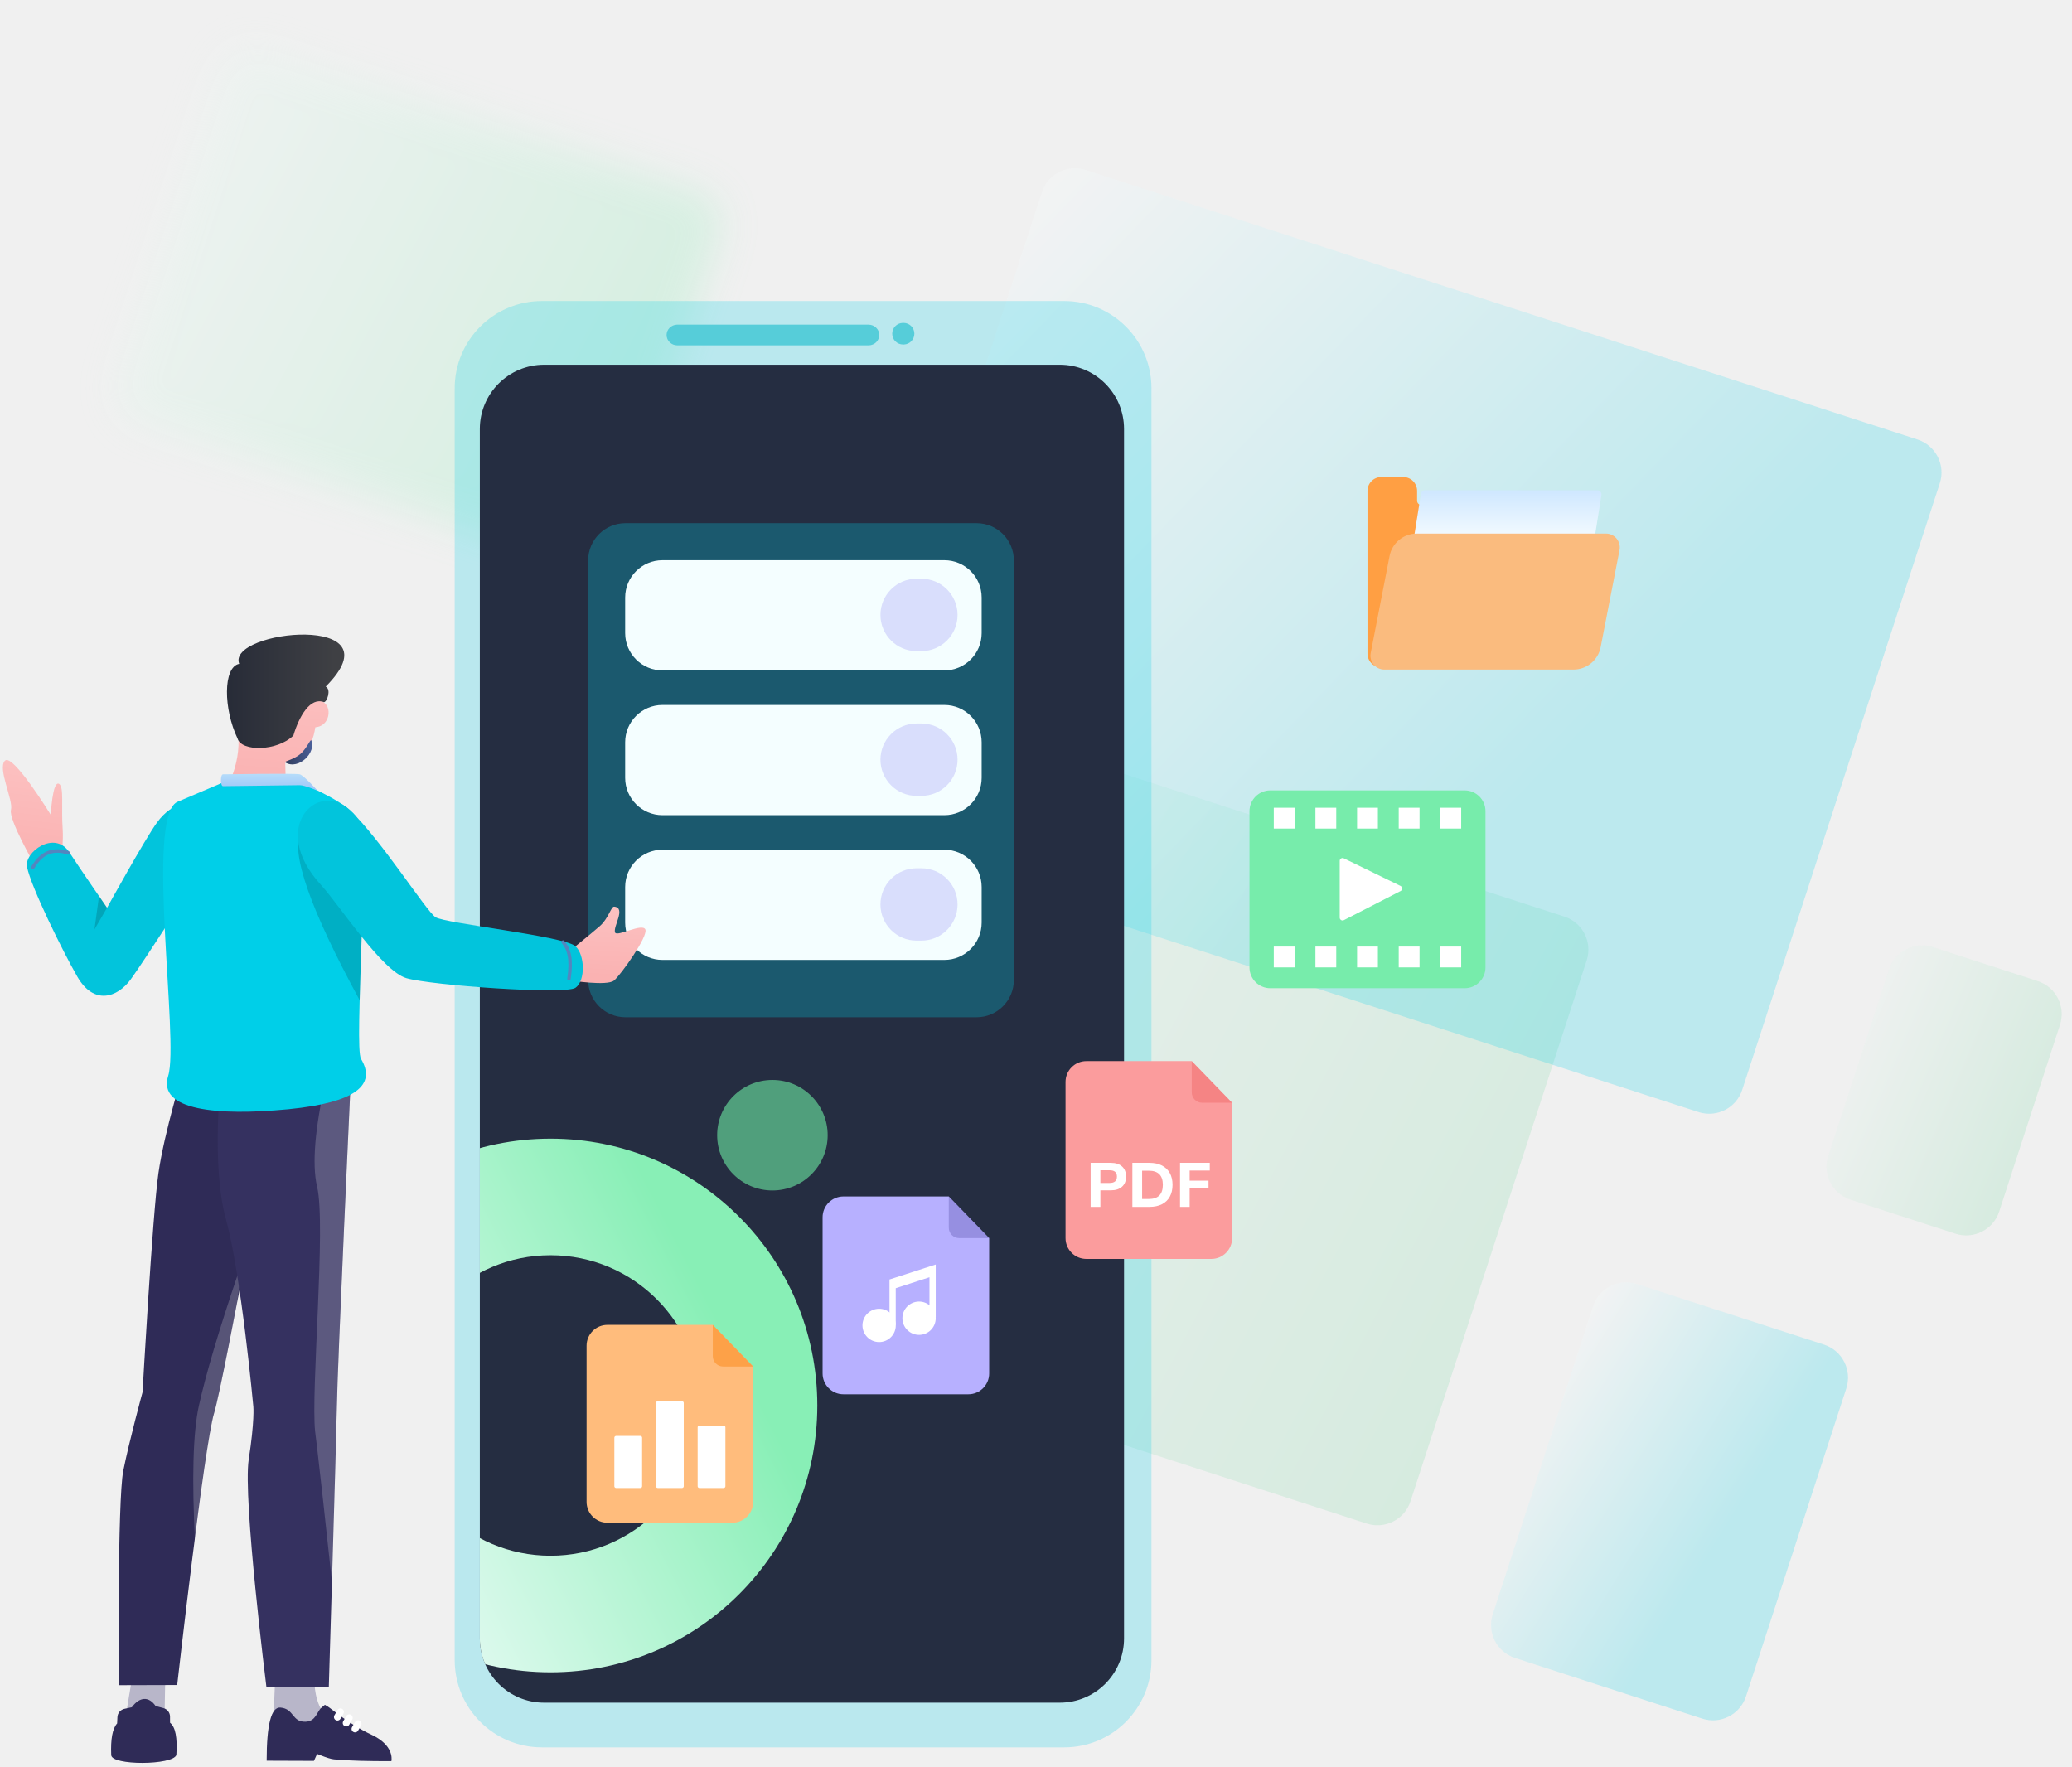
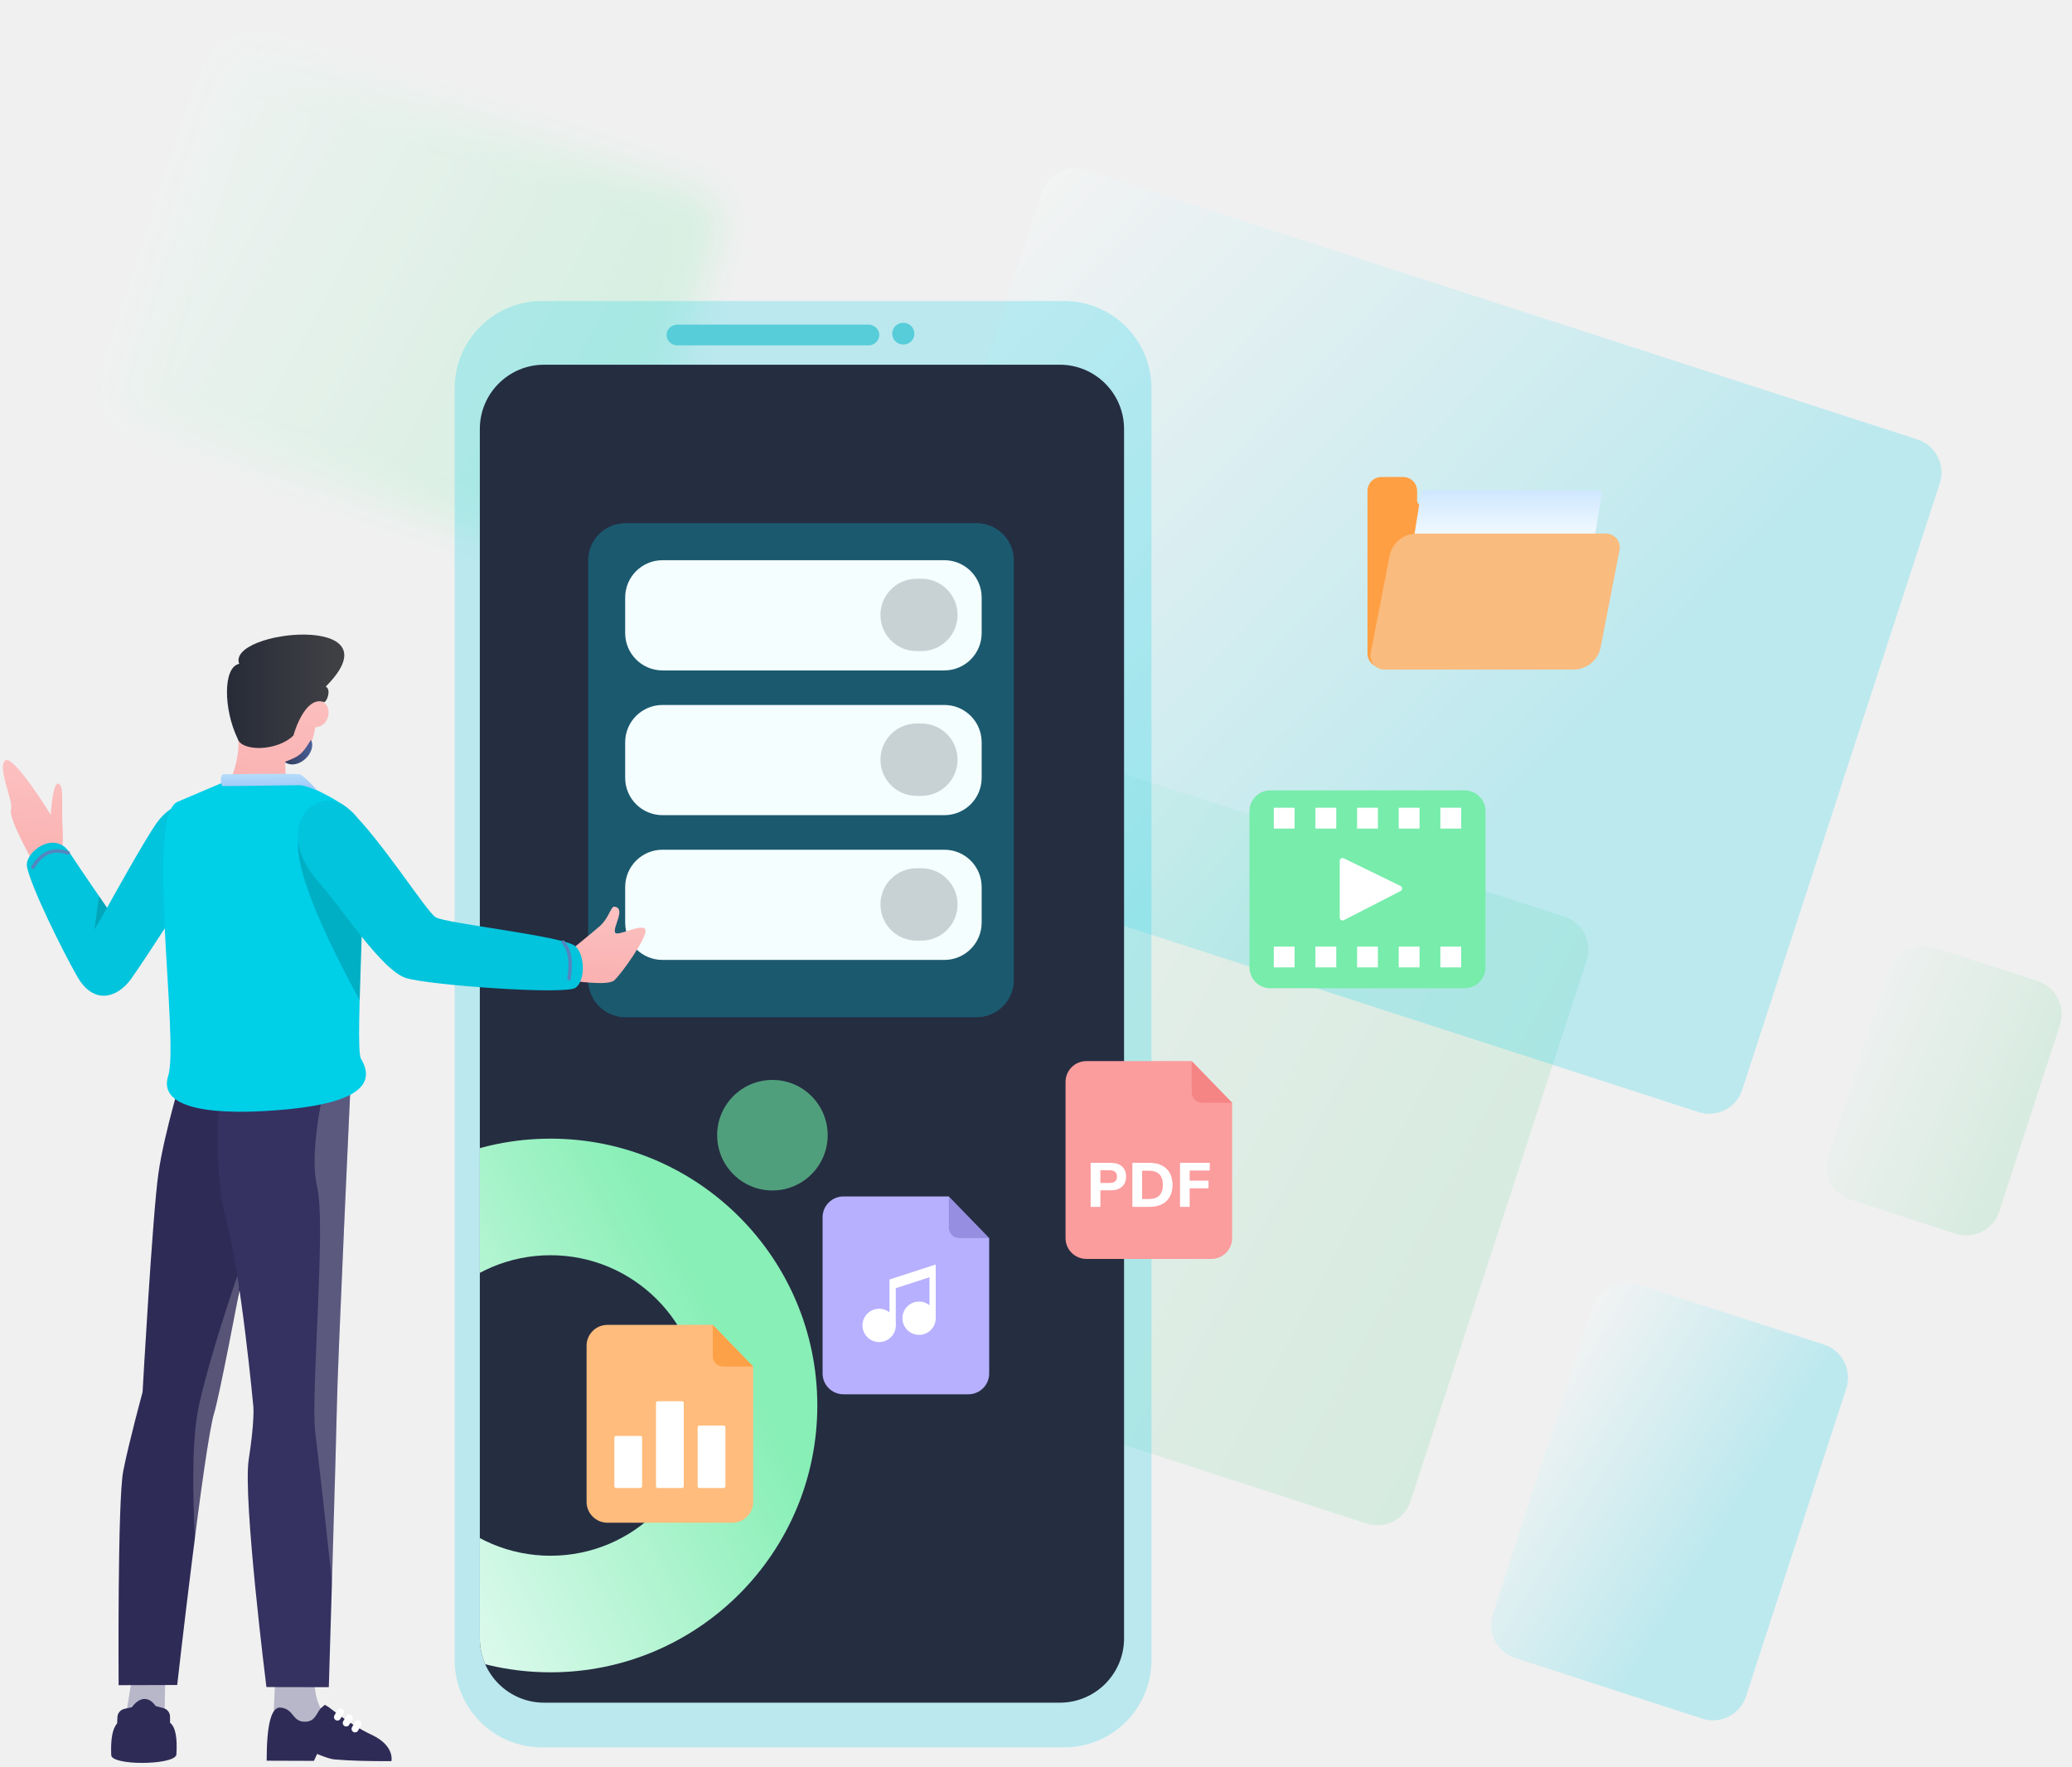
<svg xmlns="http://www.w3.org/2000/svg" width="597" height="509" viewBox="0 0 597 509" fill="none">
  <g id="Illustration">
    <g id="Shape">
      <path id="Rectangle" opacity="0.129" fill-rule="evenodd" clip-rule="evenodd" d="M224.049 201.131C225.758 195.885 231.392 193.014 236.64 194.715L450.75 264.103C456.01 265.808 458.888 271.457 457.175 276.713L406.403 432.568C404.695 437.813 399.06 440.684 393.812 438.983L179.702 369.595C174.443 367.891 171.564 362.242 173.277 356.985L224.049 201.131Z" fill="url(#paint0_linear)" />
      <path id="Rectangle_2" opacity="0.216" fill-rule="evenodd" clip-rule="evenodd" d="M300.198 55.366C301.907 50.121 307.541 47.25 312.79 48.951L552.488 126.631C557.747 128.336 560.626 133.984 558.913 139.241L501.983 314C500.274 319.246 494.64 322.117 489.392 320.416L249.693 242.735C244.434 241.031 241.555 235.382 243.268 230.125L300.198 55.366Z" fill="url(#paint1_linear)" />
      <g id="Rectangle_3" opacity="0.227" filter="url(#filter0_f)">
        <path fill-rule="evenodd" clip-rule="evenodd" d="M63.116 20.796C64.825 15.551 70.459 12.68 75.707 14.381L200.733 54.898C205.992 56.603 208.871 62.252 207.158 67.509L178.249 156.25C176.54 161.496 170.906 164.367 165.658 162.666L40.633 122.148C35.373 120.444 32.495 114.795 34.207 109.538L63.116 20.796Z" fill="url(#paint2_linear)" />
      </g>
      <path id="Rectangle_4" opacity="0.216" fill-rule="evenodd" clip-rule="evenodd" d="M459.01 376.356C460.719 371.11 466.353 368.239 471.601 369.94L525.549 387.423C530.808 389.128 533.686 394.777 531.974 400.034L503.065 488.775C501.356 494.021 495.722 496.891 490.474 495.191L436.526 477.708C431.267 476.003 428.388 470.354 430.101 465.097L459.01 376.356Z" fill="url(#paint3_linear)" />
      <path id="Rectangle_5" opacity="0.129" fill-rule="evenodd" clip-rule="evenodd" d="M544.274 279.284C545.983 274.038 551.617 271.168 556.865 272.869L587.12 282.673C592.38 284.378 595.258 290.027 593.545 295.284L576.03 349.051C574.321 354.297 568.687 357.168 563.439 355.467L533.184 345.662C527.924 343.957 525.046 338.308 526.758 333.052L544.274 279.284Z" fill="url(#paint4_linear)" />
    </g>
    <g id="Cloud Storage">
      <g id="Phone1">
        <path id="Rectangle_6" fill-rule="evenodd" clip-rule="evenodd" d="M131.011 111.871C131.011 97.989 142.265 86.734 156.148 86.734H306.632C320.515 86.734 331.769 97.989 331.769 111.871V478.328C331.769 492.211 320.515 503.465 306.632 503.465H156.148C142.265 503.465 131.011 492.211 131.011 478.328V111.871Z" fill="#00CFE8" fill-opacity="0.225" />
        <g id="Group 52">
          <path id="Rectangle_7" fill-rule="evenodd" clip-rule="evenodd" d="M138.251 123.606C138.251 113.377 146.544 105.084 156.773 105.084H305.349C315.578 105.084 323.87 113.377 323.87 123.606V472.067C323.87 482.296 315.578 490.589 305.349 490.589H156.773C146.544 490.589 138.251 482.296 138.251 472.067V123.606Z" fill="#252D41" />
          <mask id="mask0" mask-type="alpha" maskUnits="userSpaceOnUse" x="138" y="105" width="186" height="386">
            <path id="Rectangle_8" fill-rule="evenodd" clip-rule="evenodd" d="M138.251 123.606C138.251 113.377 146.544 105.084 156.773 105.084H305.349C315.578 105.084 323.87 113.377 323.87 123.606V472.067C323.87 482.296 315.578 490.589 305.349 490.589H156.773C146.544 490.589 138.251 482.296 138.251 472.067V123.606Z" fill="white" />
          </mask>
          <g mask="url(#mask0)">
            <ellipse id="Oval" cx="222.555" cy="327.082" rx="15.921" ry="15.924" fill="#68DE9E" fill-opacity="0.642" />
            <path id="Oval_2" fill-rule="evenodd" clip-rule="evenodd" d="M158.623 328.077C201.076 328.077 235.491 362.498 235.491 404.958C235.491 447.419 201.076 481.839 158.623 481.839C116.171 481.839 81.756 447.419 81.756 404.958C81.756 362.498 116.171 328.077 158.623 328.077ZM158.623 361.666C134.718 361.666 115.339 381.048 115.339 404.958C115.339 428.868 134.718 448.251 158.623 448.251C182.529 448.251 201.908 428.868 201.908 404.958C201.908 381.048 182.529 361.666 158.623 361.666Z" fill="url(#paint5_linear)" />
          </g>
        </g>
        <path id="Path" d="M250.232 93.532C251.95 93.532 253.342 94.869 253.342 96.518C253.342 98.13 252.011 99.444 250.346 99.502L250.232 99.504H195.17C193.453 99.504 192.061 98.167 192.061 96.518C192.061 94.906 193.392 93.592 195.056 93.534L195.17 93.532H250.232Z" fill="#56CDD9" />
        <path id="Path_2" d="M260.346 93.035C262.063 93.035 263.455 94.427 263.455 96.145C263.455 97.824 262.124 99.193 260.46 99.253L260.346 99.255H260.183C258.465 99.255 257.073 97.862 257.073 96.145C257.073 94.465 258.404 93.097 260.069 93.037L260.183 93.035H260.346Z" fill="#56CDD9" />
      </g>
      <g id="Group 28">
        <path id="Rectangle_9" fill-rule="evenodd" clip-rule="evenodd" d="M307.011 311.734C307.011 308.421 309.697 305.734 313.011 305.734H343.375L355.011 317.734V356.734C355.011 360.048 352.324 362.734 349.011 362.734H313.011C309.697 362.734 307.011 360.048 307.011 356.734V311.734Z" fill="#FB9C9D" />
        <path id="PDF" fill-rule="evenodd" clip-rule="evenodd" d="M317.052 347.734V342.964H320.076C321.456 342.964 322.53 342.616 323.298 341.92C324.066 341.224 324.45 340.252 324.45 339.004C324.45 337.756 324.066 336.784 323.298 336.088C322.53 335.392 321.456 335.044 320.076 335.044V335.044H314.244V347.734H317.052ZM319.716 340.84H317.052V337.186H319.716C320.424 337.186 320.952 337.336 321.3 337.636C321.648 337.936 321.822 338.398 321.822 339.022C321.822 340.234 321.12 340.84 319.716 340.84V340.84ZM331.2 347.734C332.592 347.734 333.786 347.482 334.782 346.978C335.778 346.474 336.537 345.745 337.059 344.791C337.581 343.837 337.842 342.7 337.842 341.38C337.842 340.06 337.578 338.926 337.05 337.978C336.522 337.03 335.76 336.304 334.764 335.8C333.768 335.296 332.58 335.044 331.2 335.044V335.044H326.268V347.734H331.2ZM331.002 345.466H329.076V337.312H331.002C333.702 337.312 335.052 338.668 335.052 341.38C335.052 344.104 333.702 345.466 331.002 345.466V345.466ZM342.774 347.734V342.388H348.21V340.174H342.774V337.258H348.57V335.044H340.002V347.734H342.774Z" fill="white" />
        <path id="Path_3" opacity="0.34" d="M355.011 317.734H346.375C344.718 317.734 343.375 316.391 343.375 314.734V305.734L355.011 317.734Z" fill="#EA5455" />
      </g>
      <g id="Group 28_2">
        <path id="Rectangle_10" fill-rule="evenodd" clip-rule="evenodd" d="M169.011 387.734C169.011 384.421 171.697 381.734 175.011 381.734H205.375L217.011 393.734V432.734C217.011 436.048 214.324 438.734 211.011 438.734H175.011C171.697 438.734 169.011 436.048 169.011 432.734V387.734Z" fill="#FFBC7C" />
        <path id="Rectangle_11" fill-rule="evenodd" clip-rule="evenodd" d="M177.011 414.234C177.011 413.958 177.235 413.734 177.511 413.734H184.511C184.787 413.734 185.011 413.958 185.011 414.234V428.234C185.011 428.511 184.787 428.734 184.511 428.734H177.511C177.235 428.734 177.011 428.511 177.011 428.234V414.234Z" fill="white" />
        <path id="Rectangle_12" fill-rule="evenodd" clip-rule="evenodd" d="M189.011 404.234C189.011 403.958 189.235 403.734 189.511 403.734H196.511C196.787 403.734 197.011 403.958 197.011 404.234V428.234C197.011 428.511 196.787 428.734 196.511 428.734H189.511C189.235 428.734 189.011 428.511 189.011 428.234V404.234Z" fill="white" />
        <path id="Rectangle_13" fill-rule="evenodd" clip-rule="evenodd" d="M201.011 411.234C201.011 410.958 201.235 410.734 201.511 410.734H208.511C208.787 410.734 209.011 410.958 209.011 411.234V428.234C209.011 428.511 208.787 428.734 208.511 428.734H201.511C201.235 428.734 201.011 428.511 201.011 428.234V411.234Z" fill="white" />
        <path id="Path_4" opacity="0.733" d="M217.011 393.734H208.375C206.718 393.734 205.375 392.391 205.375 390.734V381.734L217.011 393.734Z" fill="#FC9735" />
      </g>
      <g id="Group 28_3">
        <path id="Rectangle_14" fill-rule="evenodd" clip-rule="evenodd" d="M237.011 350.734C237.011 347.421 239.697 344.734 243.011 344.734H273.375L285.011 356.734V395.734C285.011 399.048 282.324 401.734 279.011 401.734H243.011C239.697 401.734 237.011 399.048 237.011 395.734V350.734Z" fill="#B7B0FF" />
        <g id="Group 31">
          <circle id="Oval_3" cx="253.302" cy="381.884" r="4.8" fill="white" />
          <circle id="Oval_4" cx="264.811" cy="379.813" r="4.8" fill="white" />
          <path id="Path_5" fill-rule="evenodd" clip-rule="evenodd" d="M269.611 364.338V379.451H267.811L267.81 368.012L258.088 371.164V381.74H256.288L256.289 368.655L269.611 364.338Z" fill="white" />
        </g>
        <path id="Path_6" opacity="0.34" d="M285.011 356.734H276.375C274.718 356.734 273.375 355.391 273.375 353.734V344.734L285.011 356.734Z" fill="#564EA6" />
      </g>
      <g id="Group 73">
        <path id="Rectangle_15" opacity="0.273" fill-rule="evenodd" clip-rule="evenodd" d="M292.122 161.486C292.122 155.548 287.308 150.734 281.37 150.734H180.215C174.277 150.734 169.463 155.548 169.463 161.486V282.347C169.463 288.285 174.277 293.099 180.215 293.099H281.37C287.308 293.099 292.122 288.285 292.122 282.347V161.486Z" fill="#00CFE8" />
        <path id="Rectangle_16" fill-rule="evenodd" clip-rule="evenodd" d="M282.845 172.164C282.845 166.225 278.031 161.412 272.093 161.412H190.881C184.943 161.412 180.129 166.225 180.129 172.164V182.414C180.129 188.352 184.943 193.166 190.881 193.166H272.093C278.031 193.166 282.845 188.352 282.845 182.414V172.164Z" fill="#F4FEFF" />
-         <path id="Rectangle_17" fill-rule="evenodd" clip-rule="evenodd" d="M275.9 177.178C275.9 171.419 271.232 166.75 265.473 166.75H264.107C258.348 166.75 253.68 171.419 253.68 177.178V177.178C253.68 182.936 258.348 187.605 264.107 187.605H265.473C271.232 187.605 275.9 182.936 275.9 177.178V177.178Z" fill="#7367F0" fill-opacity="0.21" />
+         <path id="Rectangle_17" fill-rule="evenodd" clip-rule="evenodd" d="M275.9 177.178C275.9 171.419 271.232 166.75 265.473 166.75H264.107C258.348 166.75 253.68 171.419 253.68 177.178V177.178C253.68 182.936 258.348 187.605 264.107 187.605H265.473C271.232 187.605 275.9 182.936 275.9 177.178V177.178Z" fill="#25262B" fill-opacity="0.21" />
        <path id="Rectangle_18" fill-rule="evenodd" clip-rule="evenodd" d="M282.845 213.872C282.845 207.934 278.031 203.12 272.093 203.12H190.881C184.943 203.12 180.129 207.934 180.129 213.872V224.122C180.129 230.06 184.943 234.874 190.881 234.874H272.093C278.031 234.874 282.845 230.06 282.845 224.122V213.872Z" fill="#F4FEFF" />
-         <path id="Rectangle_19" fill-rule="evenodd" clip-rule="evenodd" d="M275.9 218.886C275.9 213.127 271.232 208.459 265.473 208.459H264.107C258.348 208.459 253.68 213.127 253.68 218.886V218.886C253.68 224.645 258.348 229.313 264.107 229.313H265.473C271.232 229.313 275.9 224.645 275.9 218.886V218.886Z" fill="#7367F0" fill-opacity="0.21" />
+         <path id="Rectangle_19" fill-rule="evenodd" clip-rule="evenodd" d="M275.9 218.886C275.9 213.127 271.232 208.459 265.473 208.459H264.107C258.348 208.459 253.68 213.127 253.68 218.886V218.886C253.68 224.645 258.348 229.313 264.107 229.313H265.473C271.232 229.313 275.9 224.645 275.9 218.886V218.886Z" fill="#25262B" fill-opacity="0.21" />
        <path id="Rectangle_20" fill-rule="evenodd" clip-rule="evenodd" d="M282.845 255.58C282.845 249.642 278.031 244.828 272.093 244.828H190.881C184.943 244.828 180.129 249.642 180.129 255.58V265.83C180.129 271.768 184.943 276.582 190.881 276.582H272.093C278.031 276.582 282.845 271.768 282.845 265.83V255.58Z" fill="#F4FEFF" />
-         <path id="Rectangle_21" fill-rule="evenodd" clip-rule="evenodd" d="M275.9 260.594C275.9 254.835 271.232 250.167 265.473 250.167H264.107C258.348 250.167 253.68 254.835 253.68 260.594V260.594C253.68 266.353 258.348 271.021 264.107 271.021H265.473C271.232 271.021 275.9 266.353 275.9 260.594V260.594Z" fill="#7367F0" fill-opacity="0.21" />
+         <path id="Rectangle_21" fill-rule="evenodd" clip-rule="evenodd" d="M275.9 260.594C275.9 254.835 271.232 250.167 265.473 250.167H264.107C258.348 250.167 253.68 254.835 253.68 260.594V260.594C253.68 266.353 258.348 271.021 264.107 271.021H265.473C271.232 271.021 275.9 266.353 275.9 260.594V260.594Z" fill="#25262B" fill-opacity="0.21" />
      </g>
      <g id="Group 37">
        <path id="Rectangle_22" fill-rule="evenodd" clip-rule="evenodd" d="M394.011 141.44C394.011 139.231 395.802 137.44 398.011 137.44L404.306 137.44C406.515 137.44 408.306 139.231 408.306 141.44V144.274C408.306 144.947 408.852 145.493 409.526 145.493H454.937C457.146 145.493 458.937 147.284 458.937 149.493V188.307C458.937 190.517 457.146 192.307 454.937 192.307H398.011C395.802 192.307 394.011 190.517 394.011 188.307V141.44Z" fill="#FF9F43" />
        <path id="Rectangle_23" fill-rule="evenodd" clip-rule="evenodd" d="M409.413 142.277C409.508 141.686 410.018 141.25 410.618 141.25H460.212C460.962 141.25 461.534 141.921 461.416 142.662L453.965 189.375C453.871 189.967 453.36 190.402 452.761 190.402H403.166C402.416 190.402 401.844 189.732 401.962 188.991L409.413 142.277Z" fill="url(#paint6_linear)" />
        <path id="Rectangle_24" fill-rule="evenodd" clip-rule="evenodd" d="M462.705 153.733C465.221 153.733 467.112 156.027 466.632 158.496L461.196 186.453C460.465 190.212 457.172 192.926 453.343 192.926H398.863C396.348 192.926 394.457 190.632 394.937 188.163L400.373 160.206C401.104 156.447 404.396 153.733 408.226 153.733L462.705 153.733Z" fill="#FABB7E" />
      </g>
      <g id="Group 28_4">
        <path id="Rectangle_25" fill-rule="evenodd" clip-rule="evenodd" d="M360.011 233.734C360.011 230.421 362.697 227.734 366.011 227.734H422.011C425.324 227.734 428.011 230.421 428.011 233.734V278.734C428.011 282.048 425.324 284.734 422.011 284.734H366.011C362.697 284.734 360.011 282.048 360.011 278.734V233.734Z" fill="#77ECAB" />
        <path id="Path 6" fill-rule="evenodd" clip-rule="evenodd" d="M387.185 247.306C386.642 247.042 386.011 247.437 386.011 248.04V264.398C386.011 265.008 386.657 265.403 387.2 265.124L403.558 256.729C404.156 256.422 404.147 255.563 403.542 255.269L387.185 247.306Z" fill="white" />
        <rect id="Rectangle_26" x="367.011" y="232.734" width="6" height="6" fill="white" />
        <rect id="Rectangle_27" x="379.011" y="232.734" width="6" height="6" fill="white" />
        <rect id="Rectangle_28" x="391.011" y="232.734" width="6" height="6" fill="white" />
        <rect id="Rectangle_29" x="403.011" y="232.734" width="6" height="6" fill="white" />
        <rect id="Rectangle_30" x="415.011" y="232.734" width="6" height="6" fill="white" />
        <rect id="Rectangle_31" x="367.011" y="272.734" width="6" height="6" fill="white" />
        <rect id="Rectangle_32" x="379.011" y="272.734" width="6" height="6" fill="white" />
        <rect id="Rectangle_33" x="391.011" y="272.734" width="6" height="6" fill="white" />
        <rect id="Rectangle_34" x="403.011" y="272.734" width="6" height="6" fill="white" />
        <rect id="Rectangle_35" x="415.011" y="272.734" width="6" height="6" fill="white" />
      </g>
      <g id="Men3.6">
        <g id="RLeg">
          <path id="Path_7" fill-rule="evenodd" clip-rule="evenodd" d="M38.426 481.193L34.822 502.949L47.251 502.883L47.671 480.852L38.426 481.193Z" fill="#B8B6C9" />
          <path id="Path_8" fill-rule="evenodd" clip-rule="evenodd" d="M33.836 494.736L33.748 496.569C32.421 498.036 31.853 501.069 32.046 505.667C32.046 508.743 49.827 508.652 50.814 505.667C51.151 500.677 50.546 497.579 49 496.373L48.99 494.603C48.984 493.454 48.207 492.452 47.092 492.154L44.841 491.552C42.899 488.729 40.253 488.829 37.985 491.905L35.853 492.365C34.719 492.611 33.891 493.583 33.836 494.736Z" fill="#2F2B57" />
          <path id="Path_9" fill-rule="evenodd" clip-rule="evenodd" d="M80.577 309.683C80.577 309.683 64.507 397.964 61.69 407.157C58.872 416.35 51.057 485.495 51.057 485.495L34.178 485.543C34.178 485.543 33.818 432.316 35.523 423.761C37.228 415.207 41.077 401.119 41.077 401.119C41.077 401.119 43.937 349.974 45.648 338.043C47.358 326.112 52.849 308.428 52.849 308.428L80.577 309.683Z" fill="#2F2B57" />
          <path id="Path_10" fill-rule="evenodd" clip-rule="evenodd" d="M68.347 375.171L69.889 363.155L68.76 366.464C63.143 383.038 59.323 395.903 57.301 405.06C55.6 412.766 55.242 426.07 56.228 444.971L57.349 435.709C58.965 422.593 60.536 411.082 61.647 407.298L61.757 406.931C62.8 403.336 65.401 390.446 68.347 375.171Z" fill="white" fill-opacity="0.192" />
        </g>
        <g id="LLeg">
          <path id="Path_11" fill-rule="evenodd" clip-rule="evenodd" d="M79.252 484.285L90.596 484.361L90.599 484.679C90.636 486.241 91.062 493.131 95.617 495.776L96.526 496.312C101.655 499.385 108.751 504.328 108.751 504.328L78.386 505.361L79.252 484.285Z" fill="#B8B6C9" />
          <path id="Path_12" fill-rule="evenodd" clip-rule="evenodd" d="M80.822 492.002C78.162 491.757 76.832 496.859 76.832 507.308L90.45 507.358L91.373 505.361L92.24 505.709C94.086 506.435 95.398 506.835 96.174 506.911L96.895 506.977C100.713 507.306 106.004 507.461 112.769 507.44L112.791 507.323C112.906 506.615 113.209 502.834 107.329 499.961L107.053 499.829C100.349 496.688 95.438 492.252 94.377 491.662L94.325 491.634C93.375 491.167 93.995 490.903 92.645 492.002C91.295 493.1 91.073 495.987 88.014 496.078C84.078 496.195 84.811 492.369 80.822 492.002Z" fill="#2F2B57" />
          <path id="Path_13" fill-rule="evenodd" clip-rule="evenodd" d="M65.102 351.291C69.453 366.979 72.999 405.29 72.999 405.29C72.999 405.29 73.4 409.326 71.666 420.506C69.933 431.686 76.763 486.088 76.763 486.088L94.739 486.124C94.739 486.124 96.956 413.041 97.061 405.354C97.225 393.369 101.112 310.273 101.112 310.273L63.726 309.422C63.726 309.422 60.751 335.602 65.102 351.291Z" fill="#353160" />
          <path id="Path_14" fill-rule="evenodd" clip-rule="evenodd" d="M91.315 341.72L91.385 342.027C93.968 352.887 89.539 401.015 90.8 412.459L91.302 416.553C92.178 423.91 93.662 437.323 95.751 456.791L96.204 440.495C96.621 425.009 96.974 410.437 97.051 406.005L97.061 405.354C97.225 393.369 101.112 310.274 101.112 310.274L94.118 310.115L93.812 311.459C90.725 325.228 89.892 335.315 91.315 341.72V341.72Z" fill="white" fill-opacity="0.192" />
          <path id="Path 47" d="M97.224 494.737L98.085 493.244" stroke="white" stroke-width="2" stroke-linecap="round" />
          <path id="Path 47_2" d="M99.761 496.443L100.622 494.95" stroke="white" stroke-width="2" stroke-linecap="round" />
          <path id="Path 47_3" d="M102.298 498.149L103.158 496.656" stroke="white" stroke-width="2" stroke-linecap="round" />
        </g>
        <g id="Head">
          <path id="Path_15" fill-rule="evenodd" clip-rule="evenodd" d="M91.976 201.904C95.881 202.331 95.604 209.191 90.851 209.549C89.879 216.162 86.415 219.312 82.19 219.677L82.425 229.679L63.74 229.668C63.74 229.668 69.001 222.602 68.739 212.929C68.477 203.255 68.915 194.168 68.915 194.168L93.116 194.602L91.976 201.904Z" fill="url(#paint7_linear)" />
          <path id="Path_16" fill-rule="evenodd" clip-rule="evenodd" d="M93.85 197.829C95.534 198.642 94.194 202.315 93.341 202.315C89.43 200.769 86.187 206.334 84.539 211.924C79.858 216.513 69.514 216.615 68.445 212.776C64.4 204.367 64.201 192.208 68.922 191.27C65.216 181.498 115.266 176.387 93.85 197.829Z" fill="url(#paint8_linear)" />
          <path id="Path 45" fill-rule="evenodd" clip-rule="evenodd" d="M89.671 213.296C89.479 212.874 88.333 215.759 86.48 217.305C84.562 218.905 81.684 219.373 82.191 219.677C86.081 222.006 91.237 216.729 89.671 213.296Z" fill="url(#paint9_linear)" />
        </g>
        <g id="Group 9">
          <path id="Path_17" fill-rule="evenodd" clip-rule="evenodd" d="M17.512 248.307C17.512 248.307 18.332 242.78 18.072 239.143C17.59 232.416 18.512 226.742 17.022 225.859C15.112 224.727 14.634 234.771 14.634 234.771C14.634 234.771 3.723 217.009 1.448 219.155C-0.826 221.301 3.919 230.635 3.166 233.333C2.414 236.032 9.932 249.086 9.932 249.086L17.512 248.307Z" fill="url(#paint10_linear)" />
          <path id="Path_18" fill-rule="evenodd" clip-rule="evenodd" d="M57.845 251.5C57.845 251.5 41.318 277.207 37.667 282.192C33.837 287.42 27.073 289.736 22.273 281.395C18.028 274.016 8.937 255.539 7.787 249.795C6.929 245.51 15.72 239.122 19.946 245.526C24.172 251.929 30.845 261.558 30.845 261.558C30.845 261.558 41.819 241.677 45.24 236.986C54.466 224.336 68.523 235.695 57.845 251.5Z" fill="#02C4DC" />
          <path id="Path_19" fill-rule="evenodd" clip-rule="evenodd" d="M30.845 261.558L27.213 267.81L28.537 258.16L30.845 261.558Z" fill="black" fill-opacity="0.16" />
          <path id="Path 54" d="M19.639 245.733C15.799 244.519 12.284 245.165 9.478 249.89" stroke="#5386BF" stroke-linecap="round" />
        </g>
        <g id="Group 17">
          <path id="Path_20" fill-rule="evenodd" clip-rule="evenodd" d="M65.765 224.805L85.072 224.93L85.863 225.249C89.047 226.555 100.876 231.64 103.079 235.996C106.761 243.273 101.91 301.581 104.025 305.099C108.486 312.522 102.659 317.64 83.295 319.577L82.704 319.634C62.868 321.525 45.27 319.977 48.464 309.971C51.658 299.965 41.885 235.518 51.049 231.067L65.765 224.805Z" fill="#00CFE8" />
          <path id="Path_21" fill-rule="evenodd" clip-rule="evenodd" d="M86.587 239.572C83.727 245.799 89.408 262.004 103.631 288.188L103.807 282.339C104.272 267.738 104.956 249.941 104.097 240.985C95.114 234.187 89.278 233.715 86.587 239.572Z" fill="black" fill-opacity="0.16" />
          <path id="Rectangle_36" fill-rule="evenodd" clip-rule="evenodd" d="M86.371 223.096C85.17 222.769 65.058 223.096 64.258 223.096C63.459 223.096 63.459 226.514 64.258 226.514C64.747 226.514 70.984 226.421 86.373 226.235C87.761 226.218 91.466 227.788 91.466 227.788C91.466 227.788 87.573 223.424 86.371 223.096Z" fill="url(#paint11_linear)" />
        </g>
        <g id="Group 8">
          <path id="Path_22" fill-rule="evenodd" clip-rule="evenodd" d="M164.395 282.495C164.395 282.495 174.925 284.167 176.911 282.525C178.897 280.884 186.809 269.723 185.945 267.803C185.081 265.883 177.862 269.944 177.247 268.723C176.456 267.154 180.538 261.557 176.961 261.231C176.04 261.147 175.389 264.592 172.795 266.861C170.202 269.13 163.942 274.164 163.942 274.164L164.395 282.495Z" fill="url(#paint12_linear)" />
          <path id="Path_23" fill-rule="evenodd" clip-rule="evenodd" d="M100.761 233.366C109.861 242.024 122.745 262.471 125.491 264.272C128.236 266.073 162.58 269.707 165.814 272.639C168.515 275.089 168.758 282.543 165.814 284.61C162.869 286.678 124.202 283.906 117.11 281.84C110.018 279.774 97.871 260.84 92.445 254.93C77.271 238.403 91.661 224.708 100.761 233.366Z" fill="#02C4DC" />
          <path id="Path 53" d="M162.241 271.439C163.941 273.428 164.799 276.327 163.941 281.991" stroke="#5386BF" stroke-linecap="round" />
        </g>
      </g>
    </g>
  </g>
  <defs>
    <filter id="filter0_f" x="20.241" y="0.302" width="200.882" height="176.442" filterUnits="userSpaceOnUse" color-interpolation-filters="sRGB">
      <feFlood flood-opacity="0" result="BackgroundImageFix" />
      <feBlend mode="normal" in="SourceGraphic" in2="BackgroundImageFix" result="shape" />
      <feGaussianBlur stdDeviation="5.437" result="effect1_foregroundBlur" />
    </filter>
    <linearGradient id="paint0_linear" x1="68.229" y1="395.784" x2="344.215" y2="543.197" gradientUnits="userSpaceOnUse">
      <stop stop-color="#FAFEFF" />
      <stop offset="1" stop-color="#28C76F" />
    </linearGradient>
    <linearGradient id="paint1_linear" x1="167.137" y1="194.207" x2="326.377" y2="347.628" gradientUnits="userSpaceOnUse">
      <stop stop-color="#FAFEFF" />
      <stop offset="1" stop-color="#00CFE8" />
    </linearGradient>
    <linearGradient id="paint2_linear" x1="-31.855" y1="137.056" x2="138.616" y2="228.213" gradientUnits="userSpaceOnUse">
      <stop stop-color="#FAFEFF" />
      <stop offset="1" stop-color="#77ECAB" />
    </linearGradient>
    <linearGradient id="paint3_linear" x1="408.135" y1="456.423" x2="465.347" y2="491.992" gradientUnits="userSpaceOnUse">
      <stop stop-color="#FAFEFF" />
      <stop offset="1" stop-color="#00CFE8" />
    </linearGradient>
    <linearGradient id="paint4_linear" x1="498.344" y1="360.309" x2="559.885" y2="386.659" gradientUnits="userSpaceOnUse">
      <stop stop-color="#FAFEFF" />
      <stop offset="1" stop-color="#28C76F" />
    </linearGradient>
    <linearGradient id="paint5_linear" x1="114.08" y1="508.651" x2="239.749" y2="444.009" gradientUnits="userSpaceOnUse">
      <stop stop-color="#F8FDFF" />
      <stop offset="1" stop-color="#88EFB6" />
    </linearGradient>
    <linearGradient id="paint6_linear" x1="456.573" y1="156.675" x2="456.573" y2="127.744" gradientUnits="userSpaceOnUse">
      <stop stop-color="#F8FDFF" />
      <stop offset="1" stop-color="#AAD4FF" />
    </linearGradient>
    <linearGradient id="paint7_linear" x1="100.036" y1="185.523" x2="96.907" y2="227.81" gradientUnits="userSpaceOnUse">
      <stop stop-color="#FDC6C6" />
      <stop offset="1" stop-color="#FAB2B2" />
    </linearGradient>
    <linearGradient id="paint8_linear" x1="96.431" y1="193.363" x2="58.615" y2="193.363" gradientUnits="userSpaceOnUse">
      <stop stop-color="#3F4044" />
      <stop offset="1" stop-color="#222735" />
    </linearGradient>
    <linearGradient id="paint9_linear" x1="92.418" y1="224.028" x2="77.683" y2="226.341" gradientUnits="userSpaceOnUse">
      <stop stop-color="#4D63A0" />
      <stop offset="1" stop-color="#222735" />
    </linearGradient>
    <linearGradient id="paint10_linear" x1="21.116" y1="211.645" x2="17.121" y2="247.249" gradientUnits="userSpaceOnUse">
      <stop stop-color="#FDC6C6" />
      <stop offset="1" stop-color="#FAB2B2" />
    </linearGradient>
    <linearGradient id="paint11_linear" x1="142.374" y1="216.056" x2="142.318" y2="239.819" gradientUnits="userSpaceOnUse">
      <stop stop-color="#D7FFFF" />
      <stop offset="1" stop-color="#648BF0" />
    </linearGradient>
    <linearGradient id="paint12_linear" x1="189.83" y1="255.87" x2="188.141" y2="282.123" gradientUnits="userSpaceOnUse">
      <stop stop-color="#FDC6C6" />
      <stop offset="1" stop-color="#FAB2B2" />
    </linearGradient>
  </defs>
</svg>
